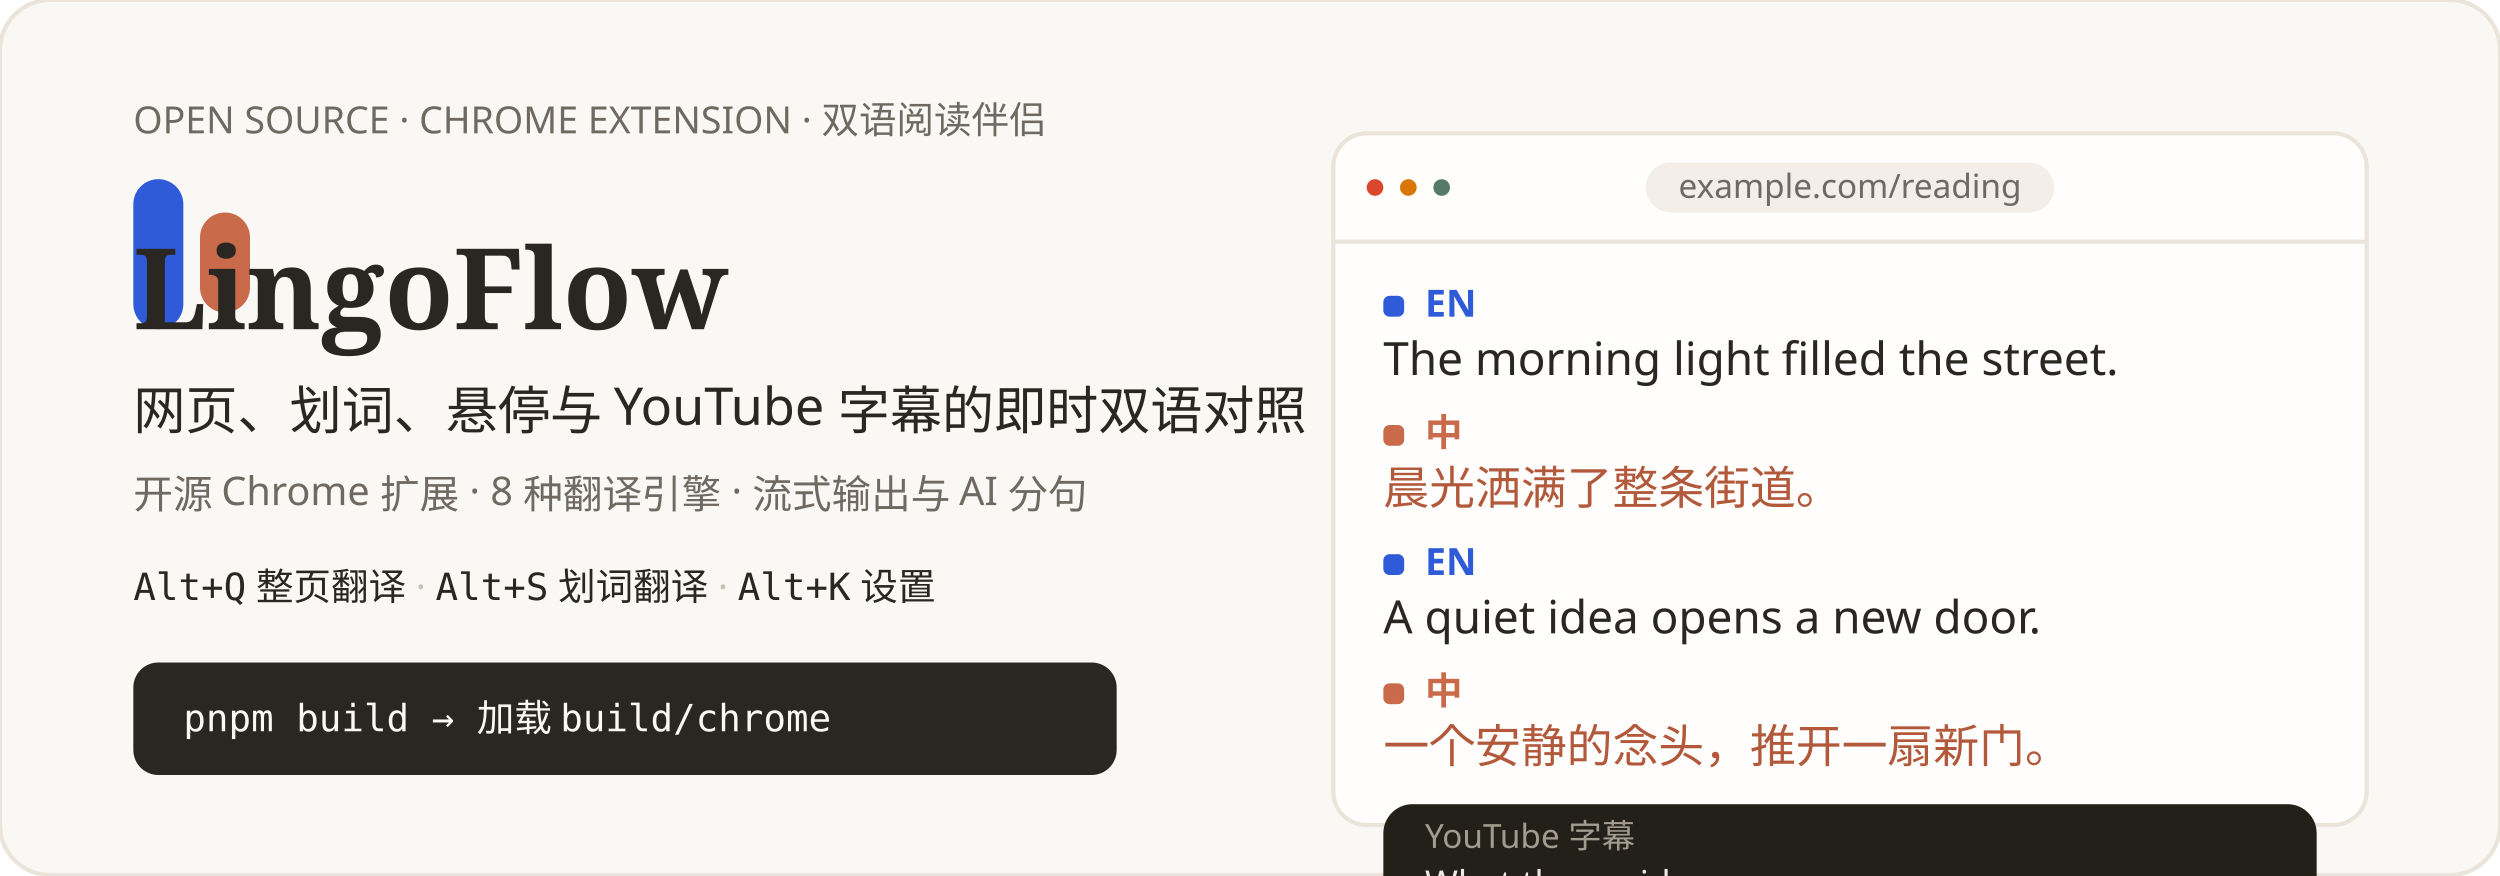
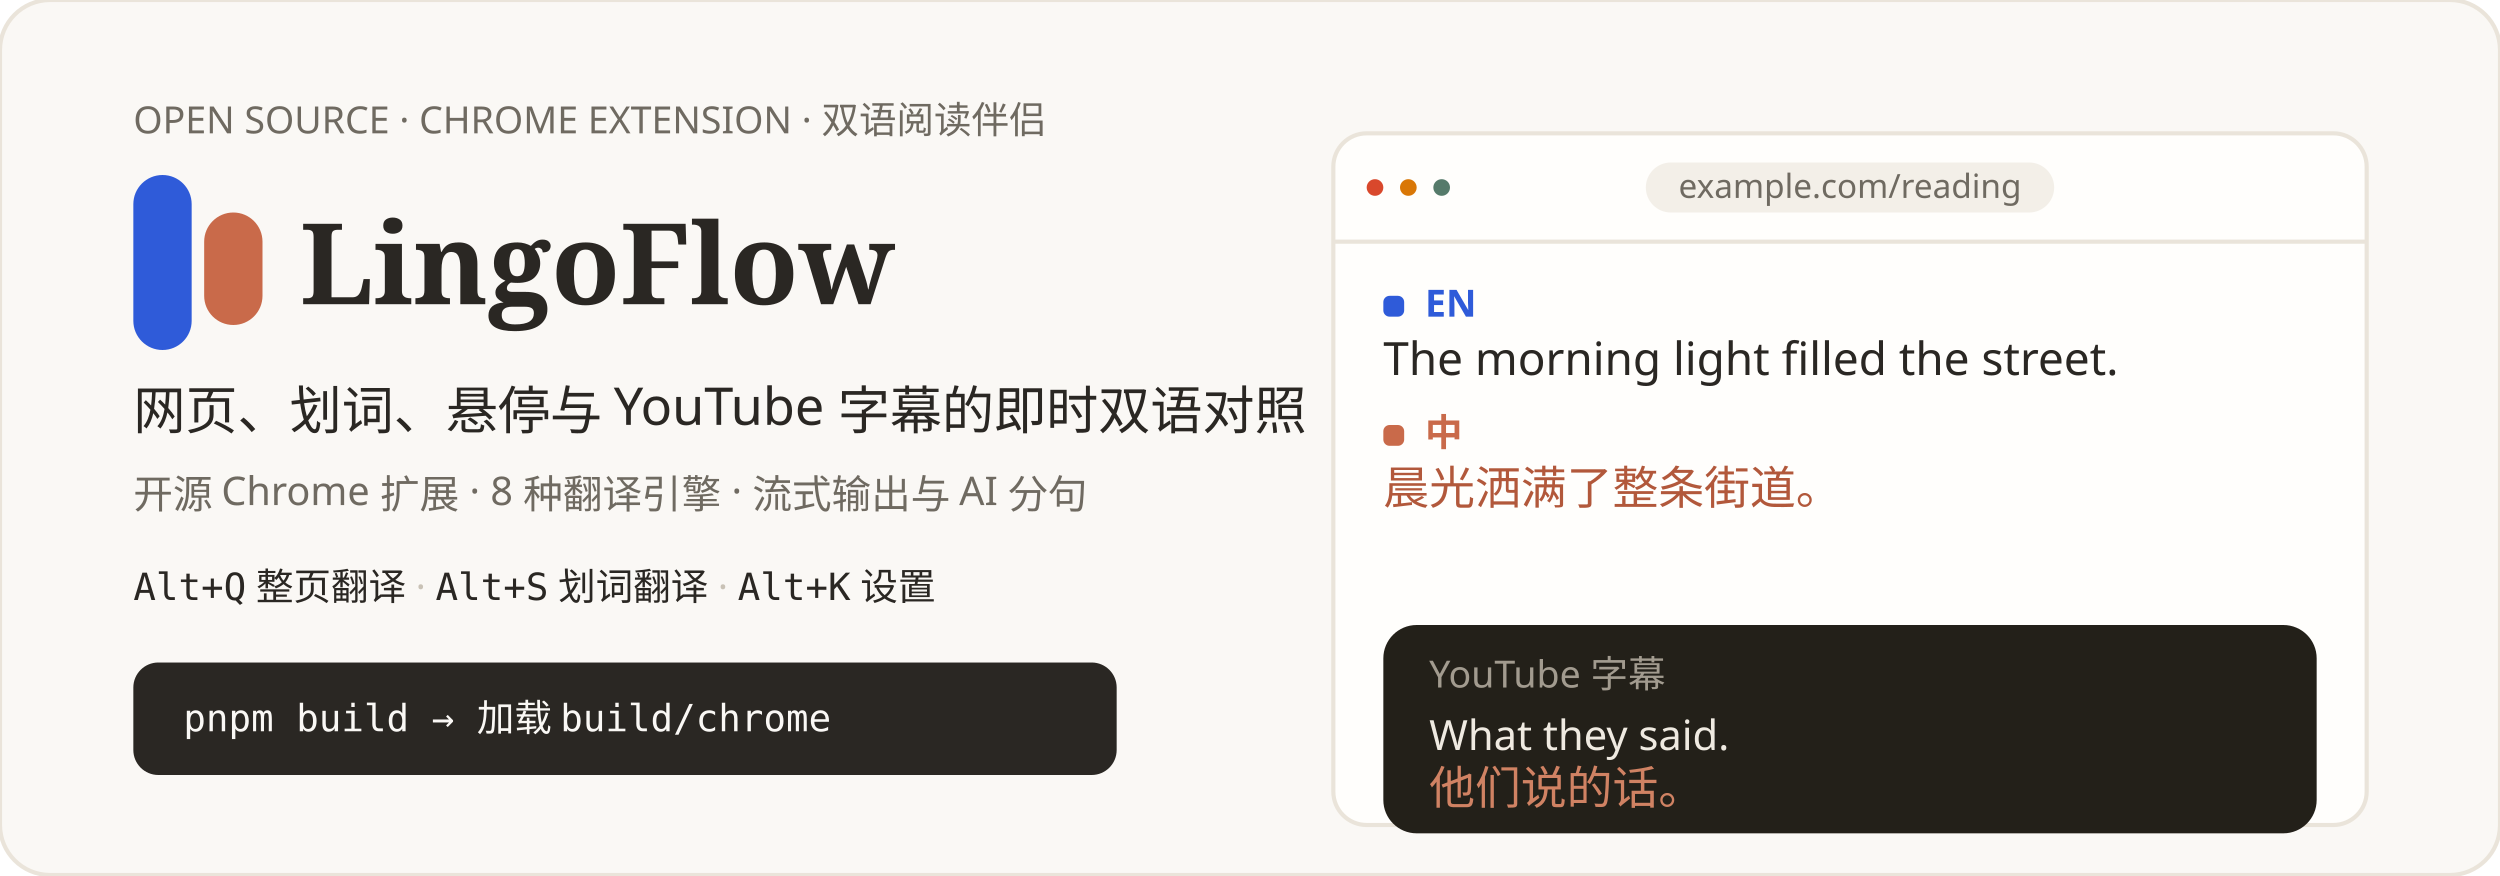
<svg xmlns="http://www.w3.org/2000/svg" width="1200" height="420" viewBox="0 0 1200 420" role="img" aria-labelledby="hero-title hero-desc" font-family="'Segoe UI','PingFang SC','Microsoft YaHei UI',sans-serif">
  <rect width="1200" height="420" rx="24" fill="#FAF8F5" />
  <rect x="0" y="0" width="1200" height="420" rx="24" fill="none" stroke="#EAE4DA" stroke-width="2" />
  <g id="title-block">
    <text x="64" y="64" font-size="18" fill="#6F6A61">OPEN SOURCE · CHROME EXTENSION · 双语阅读伴侣</text>
-     <rect x="64" y="86" width="24" height="72" rx="12" fill="#2F5BD9" />
-     <rect x="96" y="102" width="24" height="48" rx="12" fill="#C96A4A" />
-     <text x="64" y="158" font-family="Georgia,'Songti SC','Noto Serif SC',serif" font-size="54" font-weight="600" fill="#2A2723">LingoFlow</text>
+     <rect x="64" y="84" width="28" height="84" rx="14" fill="#2F5BD9" />
+     <rect x="98" y="102" width="28" height="54" rx="14" fill="#C96A4A" />
+     <text x="144" y="146" font-family="Georgia,'Songti SC','Noto Serif SC',serif" font-size="54" font-weight="600" fill="#2A2723">LingoFlow</text>
    <text x="64" y="206" font-size="25" fill="#2A2723">网页、划词、悬停与 YouTube 字幕的即时双语对照</text>
    <text x="64" y="244" font-size="19" fill="#6F6A61">开源 Chrome 扩展 · 8 种翻译引擎 · 流式输出与 AI 分句</text>
    <text x="64" y="288" font-size="18" fill="#2A2723">
      <tspan font-family="ui-monospace,SFMono-Regular,Menlo,monospace">Alt+Q</tspan>
      <tspan> 整页翻译</tspan>
      <tspan fill="#C9C2B6">　·　</tspan>
      <tspan font-family="ui-monospace,SFMono-Regular,Menlo,monospace">Alt+S</tspan>
      <tspan> 划词翻译</tspan>
      <tspan fill="#C9C2B6">　·　</tspan>
      <tspan font-family="ui-monospace,SFMono-Regular,Menlo,monospace">Alt+K</tspan>
      <tspan> 设置</tspan>
    </text>
    <rect x="64" y="318" width="472" height="54" rx="12" fill="#2A2723" />
    <text x="88" y="351" font-family="ui-monospace,SFMono-Regular,Menlo,monospace" font-size="18" fill="#FAF8F5">pnpm build  →  加载 build/chrome</text>
  </g>
  <g id="project-proof" transform="translate(640 64)">
    <rect width="496" height="332" rx="16" fill="#FFFEFC" stroke="#EAE4DA" stroke-width="2" />
    <line x1="0" y1="52" x2="496" y2="52" stroke="#EAE4DA" stroke-width="2" />
    <circle cx="20" cy="26" r="4" fill="#D9482C" />
    <circle cx="36" cy="26" r="4" fill="#D97706" />
    <circle cx="52" cy="26" r="4" fill="#557A6A" />
    <rect x="150" y="14" width="196" height="24" rx="12" fill="#F3EFE8" />
    <text x="248" y="31" text-anchor="middle" font-size="16" fill="#6F6A61">example.com/reading</text>
    <rect x="24" y="78" width="10" height="10" rx="3" fill="#2F5BD9" />
    <text x="44" y="88" font-size="18" font-weight="700" fill="#2F5BD9">EN</text>
    <text x="24" y="116" font-size="22" fill="#2A2723">The morning light filled the street.</text>
    <rect x="24" y="140" width="10" height="10" rx="3" fill="#C96A4A" />
    <text x="44" y="150" font-size="18" font-weight="700" fill="#C96A4A">中</text>
    <text x="24" y="178" font-size="22" fill="#B2583B">晨光洒满了整条街道。</text>
-     <rect x="24" y="202" width="10" height="10" rx="3" fill="#2F5BD9" />
-     <text x="44" y="212" font-size="18" font-weight="700" fill="#2F5BD9">EN</text>
-     <text x="24" y="240" font-size="22" fill="#2A2723">A quiet idea opens a new door.</text>
-     <rect x="24" y="264" width="10" height="10" rx="3" fill="#C96A4A" />
-     <text x="44" y="274" font-size="18" font-weight="700" fill="#C96A4A">中</text>
-     <text x="24" y="302" font-size="22" fill="#B2583B">一个安静的念头，推开一扇新门。</text>
-     <rect x="24" y="322" width="448" height="66" rx="14" fill="#232019" />
-     <text x="44" y="343" font-size="16" fill="#A29B8F">YouTube 字幕</text>
-     <text x="44" y="366" font-size="17" fill="#EFEAE1">What they said.</text>
-     <text x="44" y="385" font-size="18" fill="#D08263">他们说的话。</text>
+     <rect x="24" y="236" width="448" height="100" rx="16" fill="#232019" />
+     <text x="46" y="266" font-size="18" fill="#A29B8F">YouTube 字幕</text>
+     <text x="46" y="296" font-size="20" fill="#EFEAE1">What they said.</text>
+     <text x="46" y="322" font-size="22" fill="#D08263">他们说的话。</text>
  </g>
</svg>
